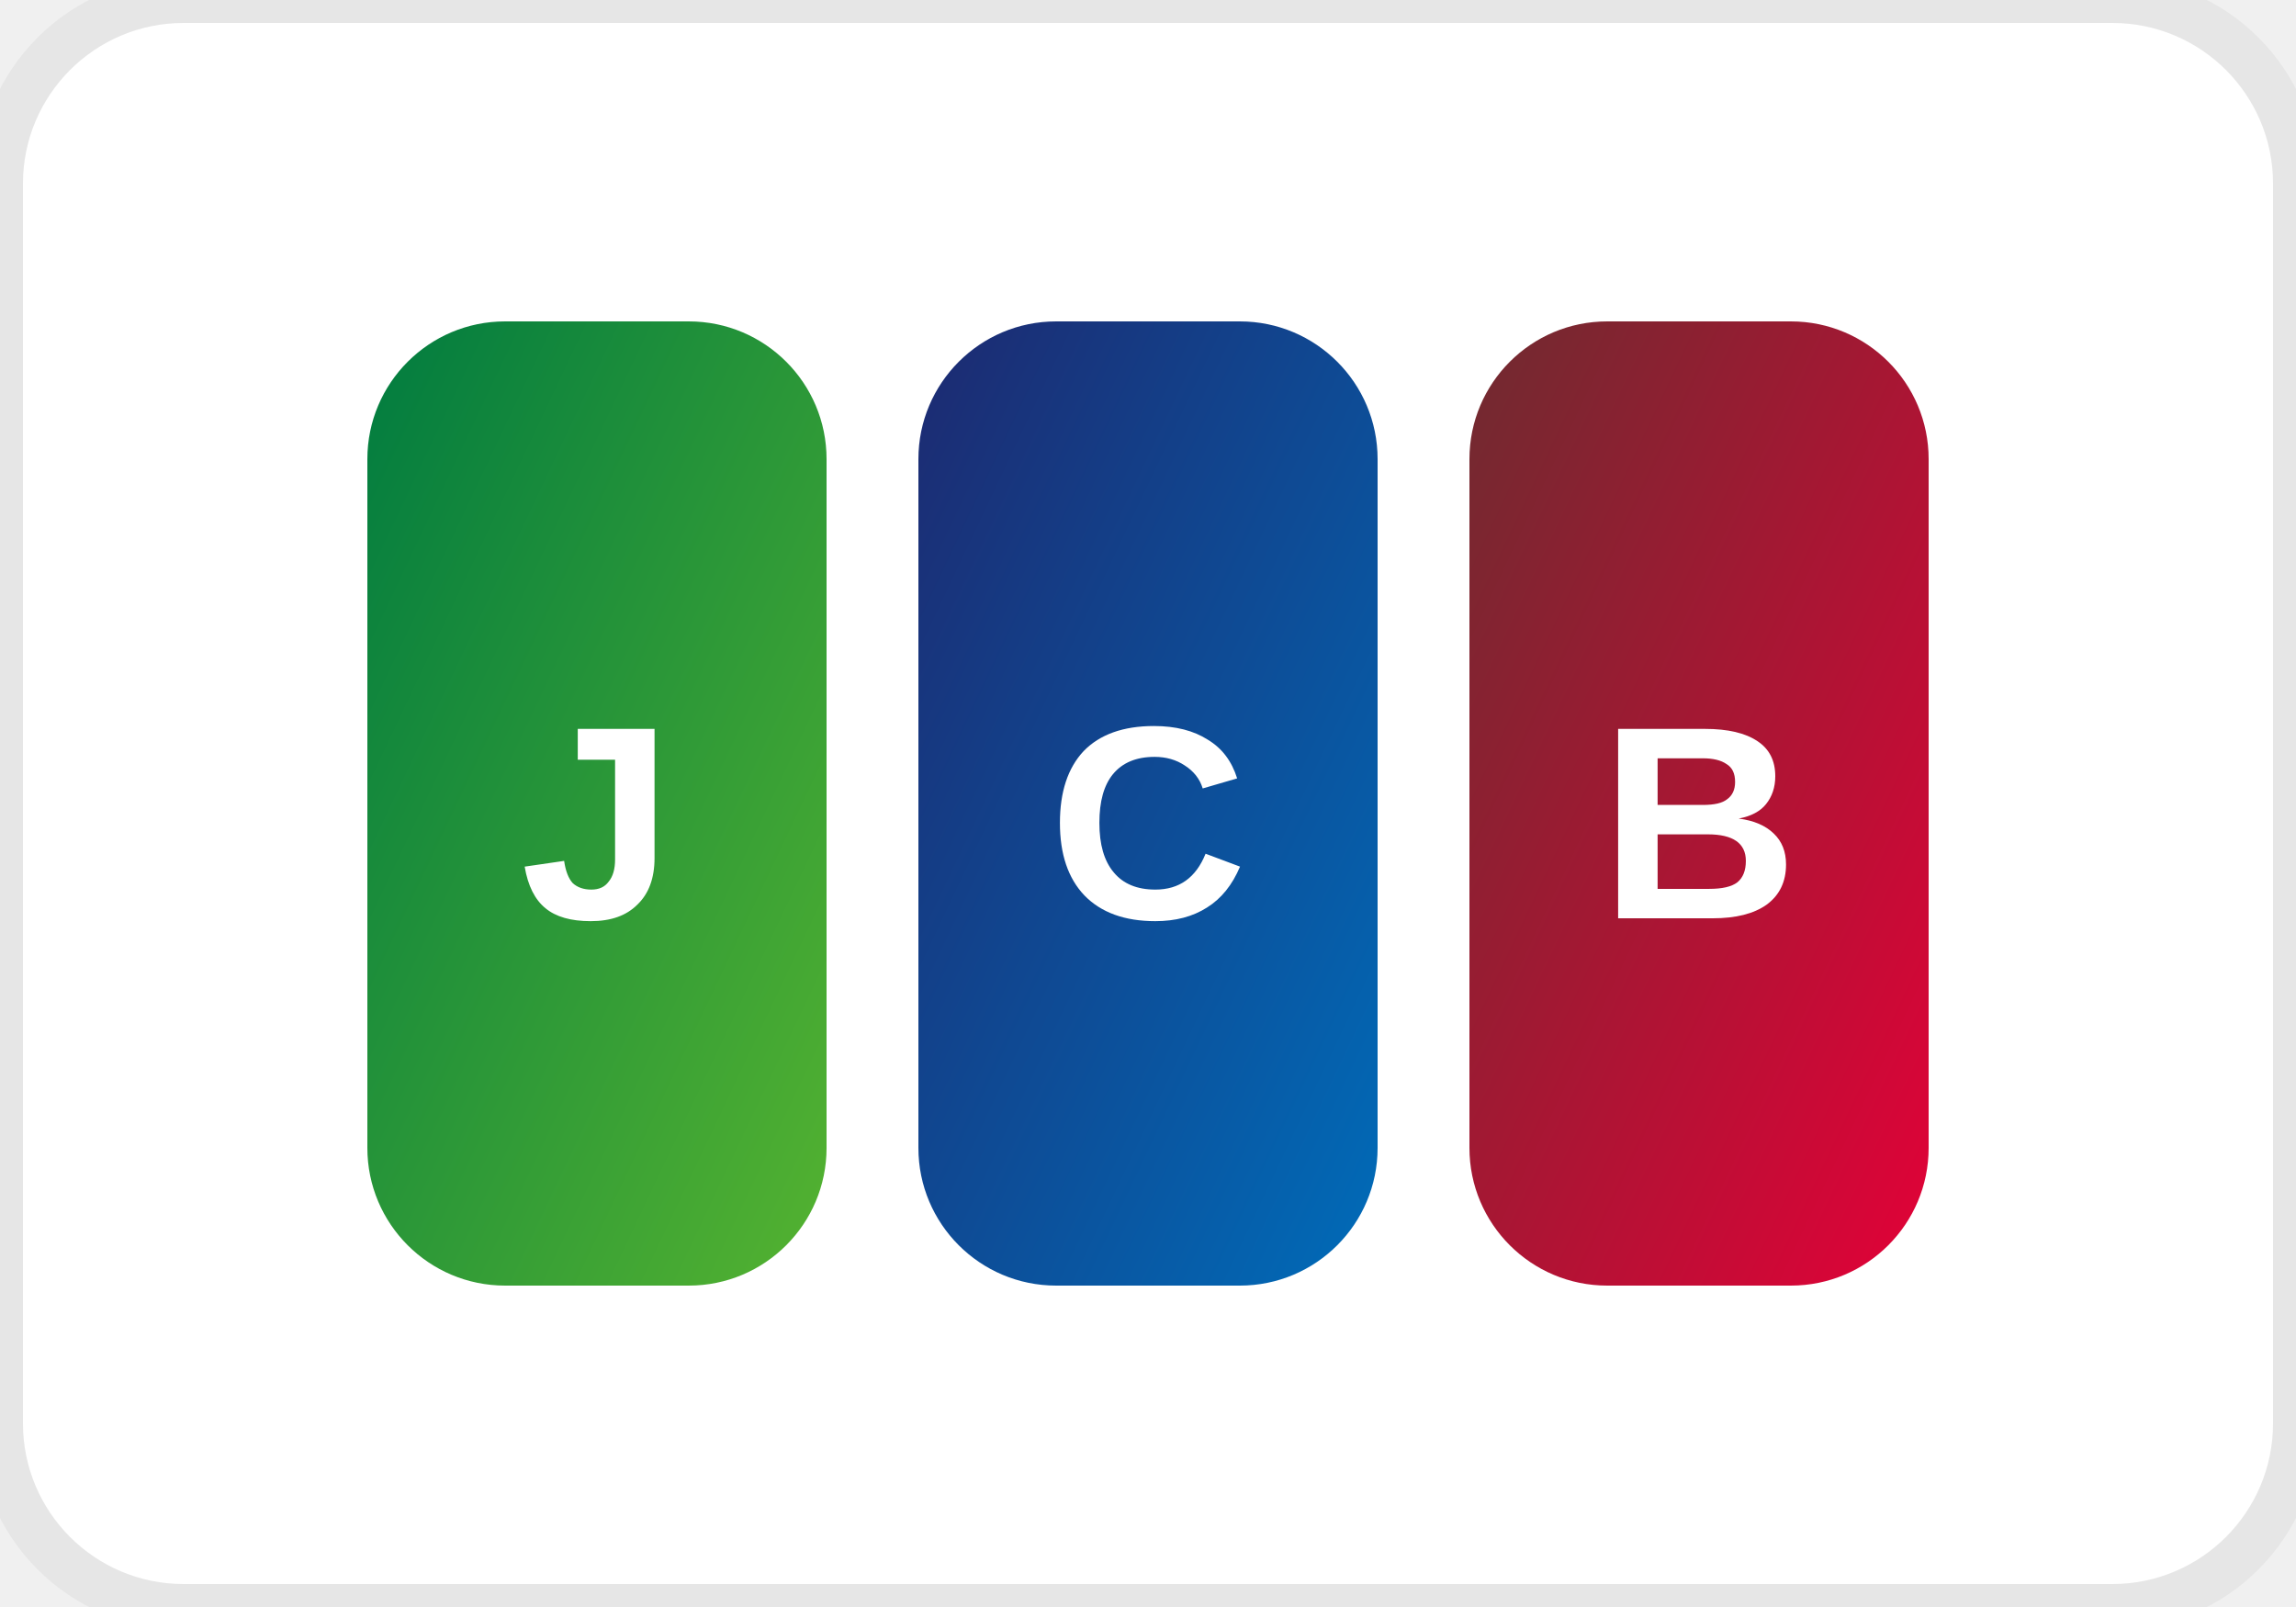
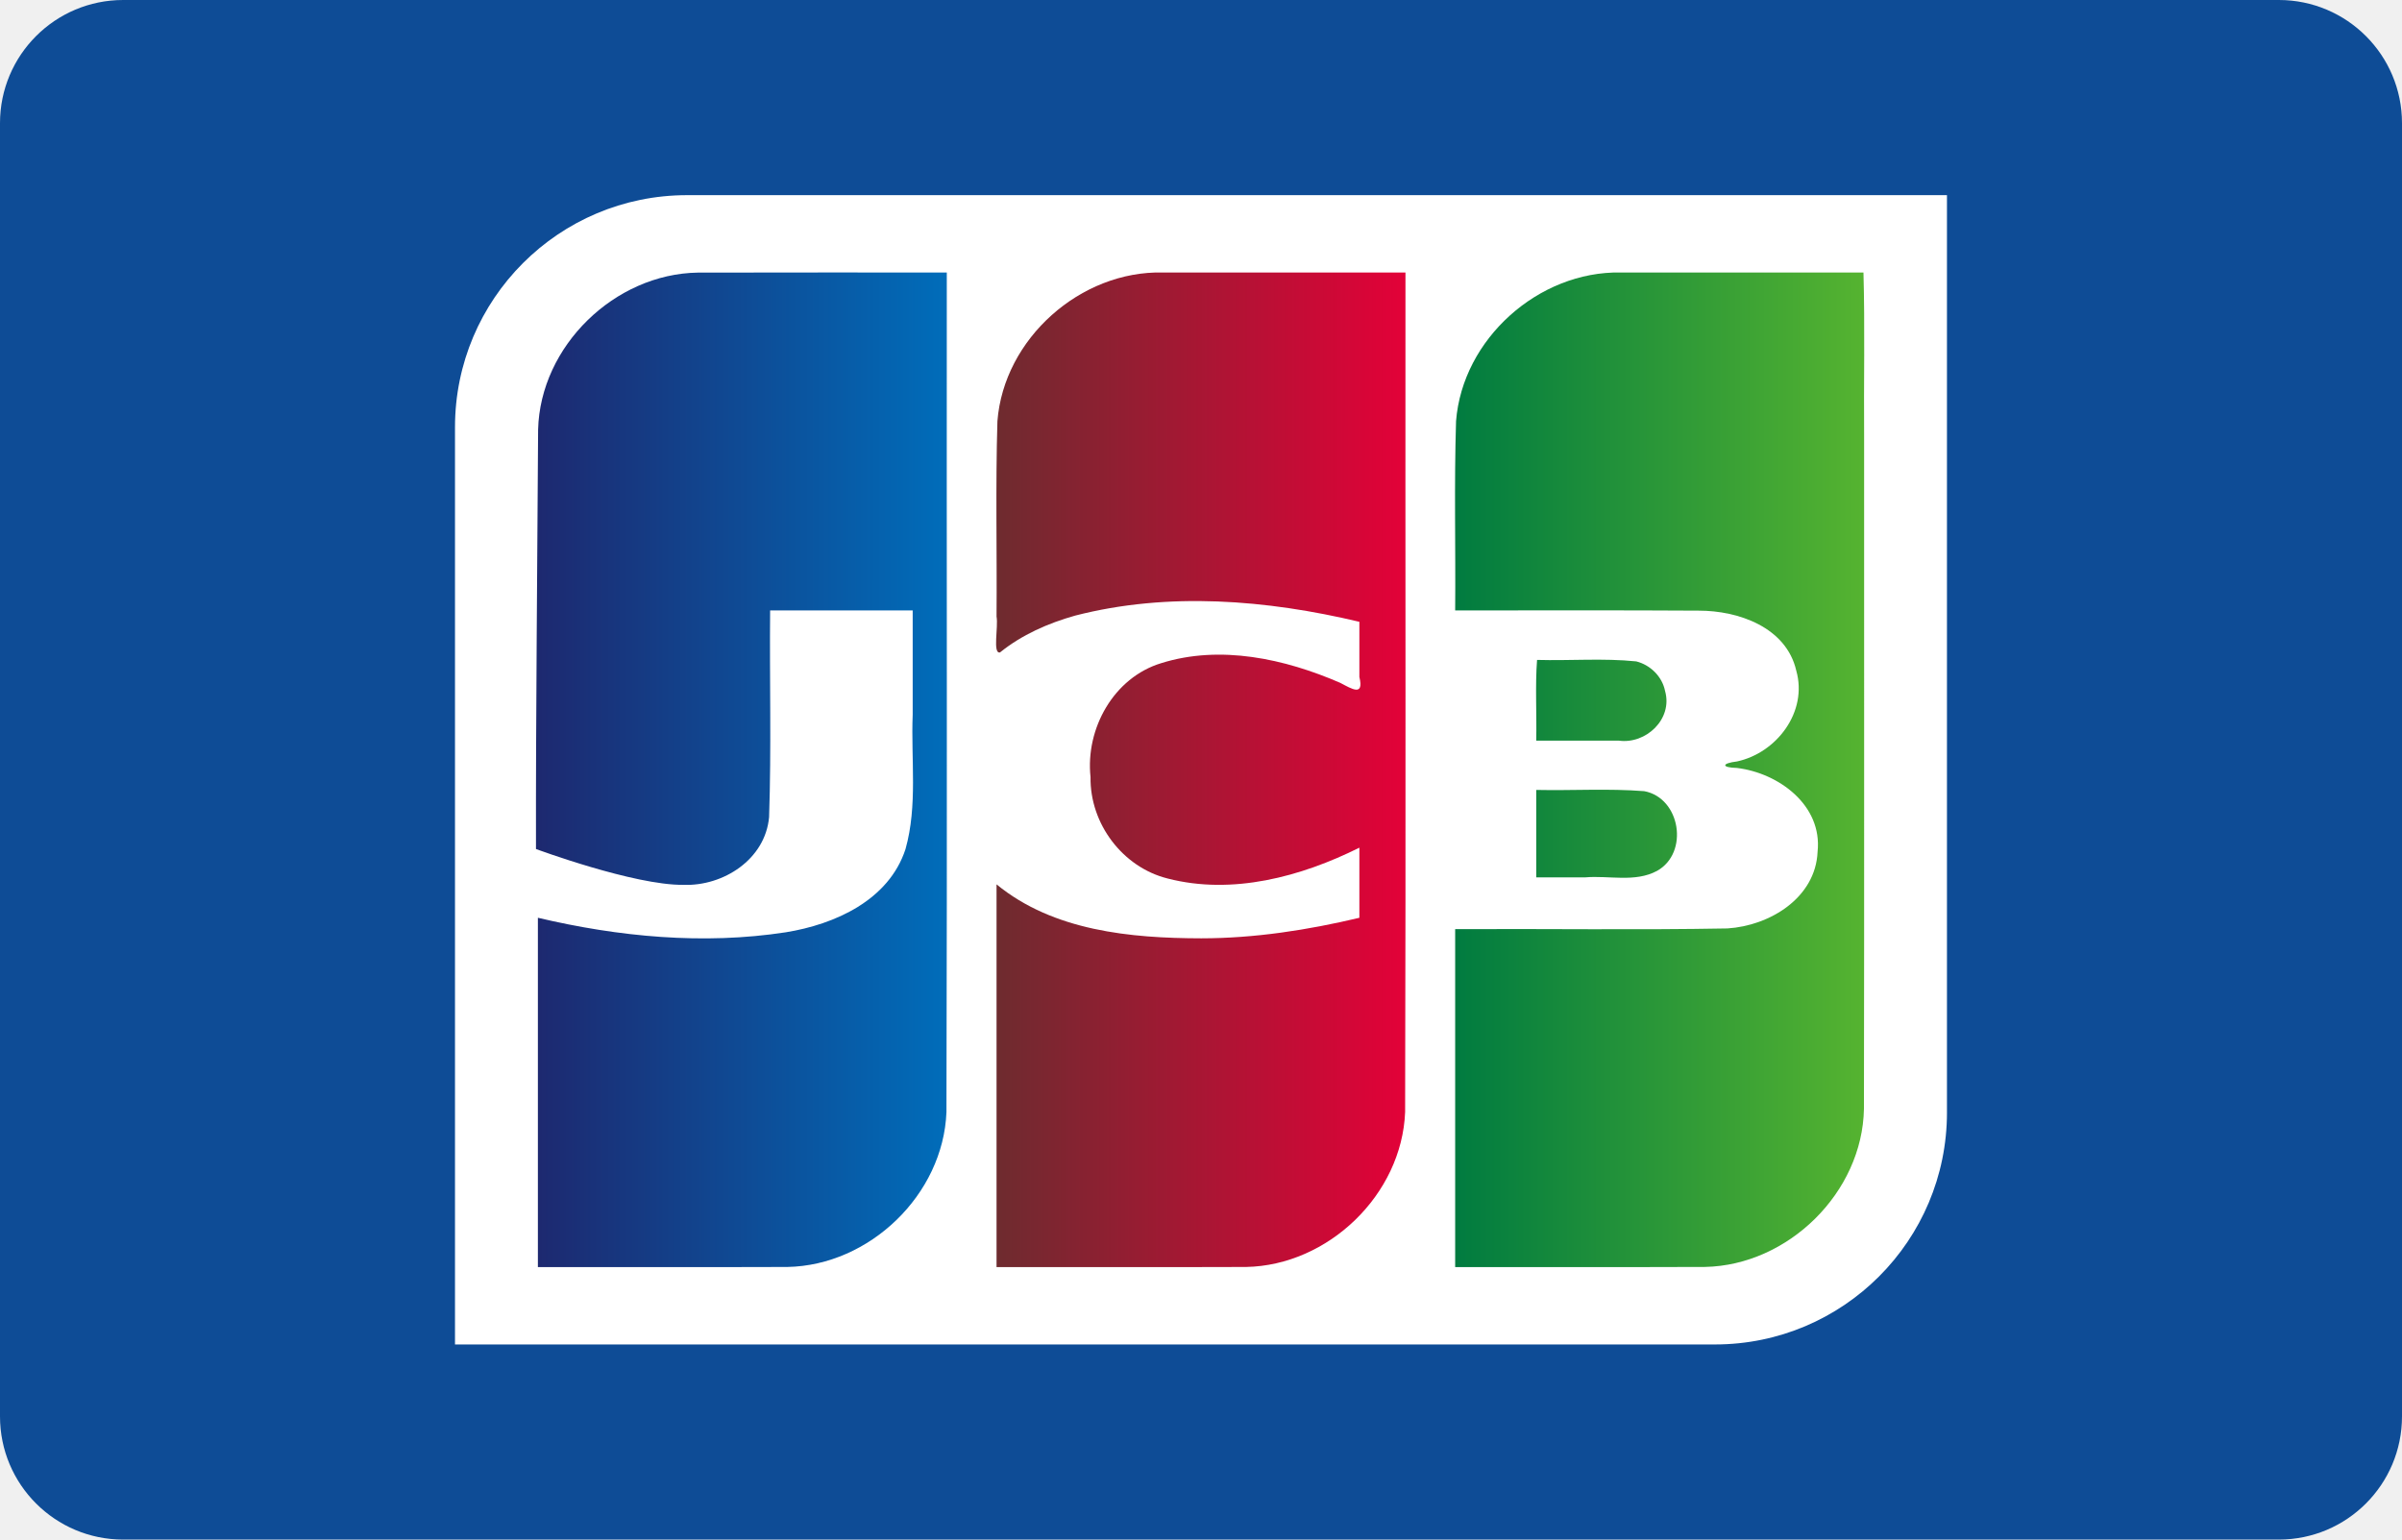
- <svg xmlns="http://www.w3.org/2000/svg" viewBox="0 0 50 35" width="50" height="35">
-   <rect width="50" height="35" rx="4" fill="#fff" stroke="#e6e6e6" />
-   <defs>
-     <linearGradient id="jcb1" x1="0%" y1="0%" x2="100%" y2="100%">
-       <stop offset="0%" style="stop-color:#007B40" />
-       <stop offset="100%" style="stop-color:#55B330" />
-     </linearGradient>
-     <linearGradient id="jcb2" x1="0%" y1="0%" x2="100%" y2="100%">
-       <stop offset="0%" style="stop-color:#1D2970" />
-       <stop offset="100%" style="stop-color:#006CB9" />
-     </linearGradient>
-     <linearGradient id="jcb3" x1="0%" y1="0%" x2="100%" y2="100%">
-       <stop offset="0%" style="stop-color:#6E2B2F" />
-       <stop offset="100%" style="stop-color:#E30138" />
-     </linearGradient>
-   </defs>
-   <rect x="8" y="7" width="10" height="21" rx="3" fill="url(#jcb1)" />
-   <rect x="20" y="7" width="10" height="21" rx="3" fill="url(#jcb2)" />
-   <rect x="32" y="7" width="10" height="21" rx="3" fill="url(#jcb3)" />
-   <text x="13" y="20" text-anchor="middle" fill="#fff" font-size="6" font-weight="bold" font-family="Arial">J</text>
-   <text x="25" y="20" text-anchor="middle" fill="#fff" font-size="6" font-weight="bold" font-family="Arial">C</text>
-   <text x="37" y="20" text-anchor="middle" fill="#fff" font-size="6" font-weight="bold" font-family="Arial">B</text>
+ <svg xmlns="http://www.w3.org/2000/svg" width="780" height="500" enable-background="new 0 0 780 500" version="1.1" viewBox="0 0 780 500" xml:space="preserve">
+   <path d="M40,0h700c22.092,0,40,17.909,40,40v420c0,22.092-17.908,40-40,40H40c-22.091,0-40-17.908-40-40V40   C0,17.909,17.909,0,40,0z" fill="#0E4C96" />
+   <path d="m632.24 361.27c0 41.615-33.729 75.36-75.36 75.36h-409.13v-297.88c0-41.626 33.733-75.37 75.365-75.37l409.12-1e-3 1e-3 297.89z" fill="#fff" />
+   <linearGradient id="c" x1="83.977" x2="84.977" y1="645.5" y2="645.5" gradientTransform="matrix(132.87 0 0 -323.02 -10686 2.0876e5)" gradientUnits="userSpaceOnUse">
+     <stop stop-color="#007B40" offset="0" />
+     <stop stop-color="#55B330" offset="1" />
+   </linearGradient>
+   <path d="m498.86 256.54c11.684 0.253 23.437-0.516 35.076 0.4 11.787 2.199 14.629 20.043 4.156 25.888-7.141 3.851-15.633 1.433-23.379 2.113h-15.852l-1e-3 -28.401zm41.833-32.145c2.596 9.164-6.238 17.392-15.066 16.13h-26.767c0.185-8.642-0.368-18.021 0.271-26.208 10.725 0.301 21.549-0.616 32.21 0.479 4.581 1.151 8.414 4.917 9.352 9.599zm64.428-135.9c0.498 17.501 0.071 35.927 0.214 53.783-0.035 72.596 0.072 145.19-0.055 217.79-0.47 27.207-24.582 50.844-51.601 51.387-27.046 0.111-54.095 0.016-81.142 0.047v-109.75c29.47-0.154 58.959 0.307 88.417-0.232 13.667-0.859 28.632-9.875 29.27-24.914 1.61-15.103-12.632-25.551-26.152-27.201-5.198-0.135-5.044-1.516 0-2.117 12.892-2.787 23.02-16.133 19.226-29.499-3.236-14.058-18.772-19.499-31.697-19.472-26.351-0.18-52.709-0.026-79.062-0.077 0.172-20.489-0.354-41 0.286-61.474 2.087-26.716 26.806-48.747 53.447-48.27h78.849v-1e-3z" fill="url(#c)" />
+   <linearGradient id="b" x1="83.984" x2="84.979" y1="645.5" y2="645.5" gradientTransform="matrix(133.43 0 0 -323.02 -11031 2.0876e5)" gradientUnits="userSpaceOnUse">
+     <stop stop-color="#1D2970" offset="0" />
+     <stop stop-color="#006DBA" offset="1" />
+   </linearGradient>
+   <path d="m174.74 139.54c0.674-27.163 24.889-50.611 51.875-51.007 26.944-0.083 53.891-0.012 80.837-0.036-0.074 90.885 0.148 181.78-0.112 272.66-1.038 26.835-24.99 49.835-51.679 50.308-26.996 0.099-53.995 0.014-80.992 0.042v-113.45c26.223 6.194 53.722 8.832 80.473 4.721 15.993-2.574 33.488-10.424 38.902-27.014 3.986-14.191 1.742-29.126 2.334-43.691v-33.824h-46.297c-0.208 22.369 0.426 44.779-0.335 67.125-1.248 13.734-14.846 22.46-27.8 21.994-16.066 0.17-47.898-11.639-47.898-11.639-0.08-41.918 0.466-94.409 0.692-136.18z" fill="url(#b)" />
+   <linearGradient id="a" x1="83.978" x2="84.977" y1="645.5" y2="645.5" gradientTransform="matrix(132.96 0 0 -323.03 -10842 2.0877e5)" gradientUnits="userSpaceOnUse">
+     <stop stop-color="#6E2B2F" offset="0" />
+     <stop stop-color="#E30138" offset="1" />
+   </linearGradient>
+   <path d="m324.72 211.89c-2.434 0.517-0.489-8.301-1.113-11.646 0.165-21.15-0.347-42.323 0.283-63.458 2.083-26.829 26.991-48.916 53.739-48.288h78.766c-0.073 90.884 0.147 181.78-0.111 272.66-1.039 26.834-24.992 49.833-51.681 50.308-26.997 0.1-53.997 0.015-80.997 0.043v-124.3c18.44 15.128 43.5 17.483 66.473 17.524 17.316-6e-3 34.534-2.674 51.35-6.67v-22.772c-18.953 9.446-41.232 15.446-62.243 10.019-14.655-3.65-25.294-17.812-25.056-32.937-1.699-15.728 7.524-32.335 22.981-37.011 19.189-6.008 40.107-1.413 58.096 6.397 3.854 2.019 7.765 4.521 6.222-1.921v-17.9c-30.084-7.156-62.101-9.792-92.329-2.004-8.749 2.469-17.271 6.212-24.38 11.958z" fill="url(#a)" />
</svg>
